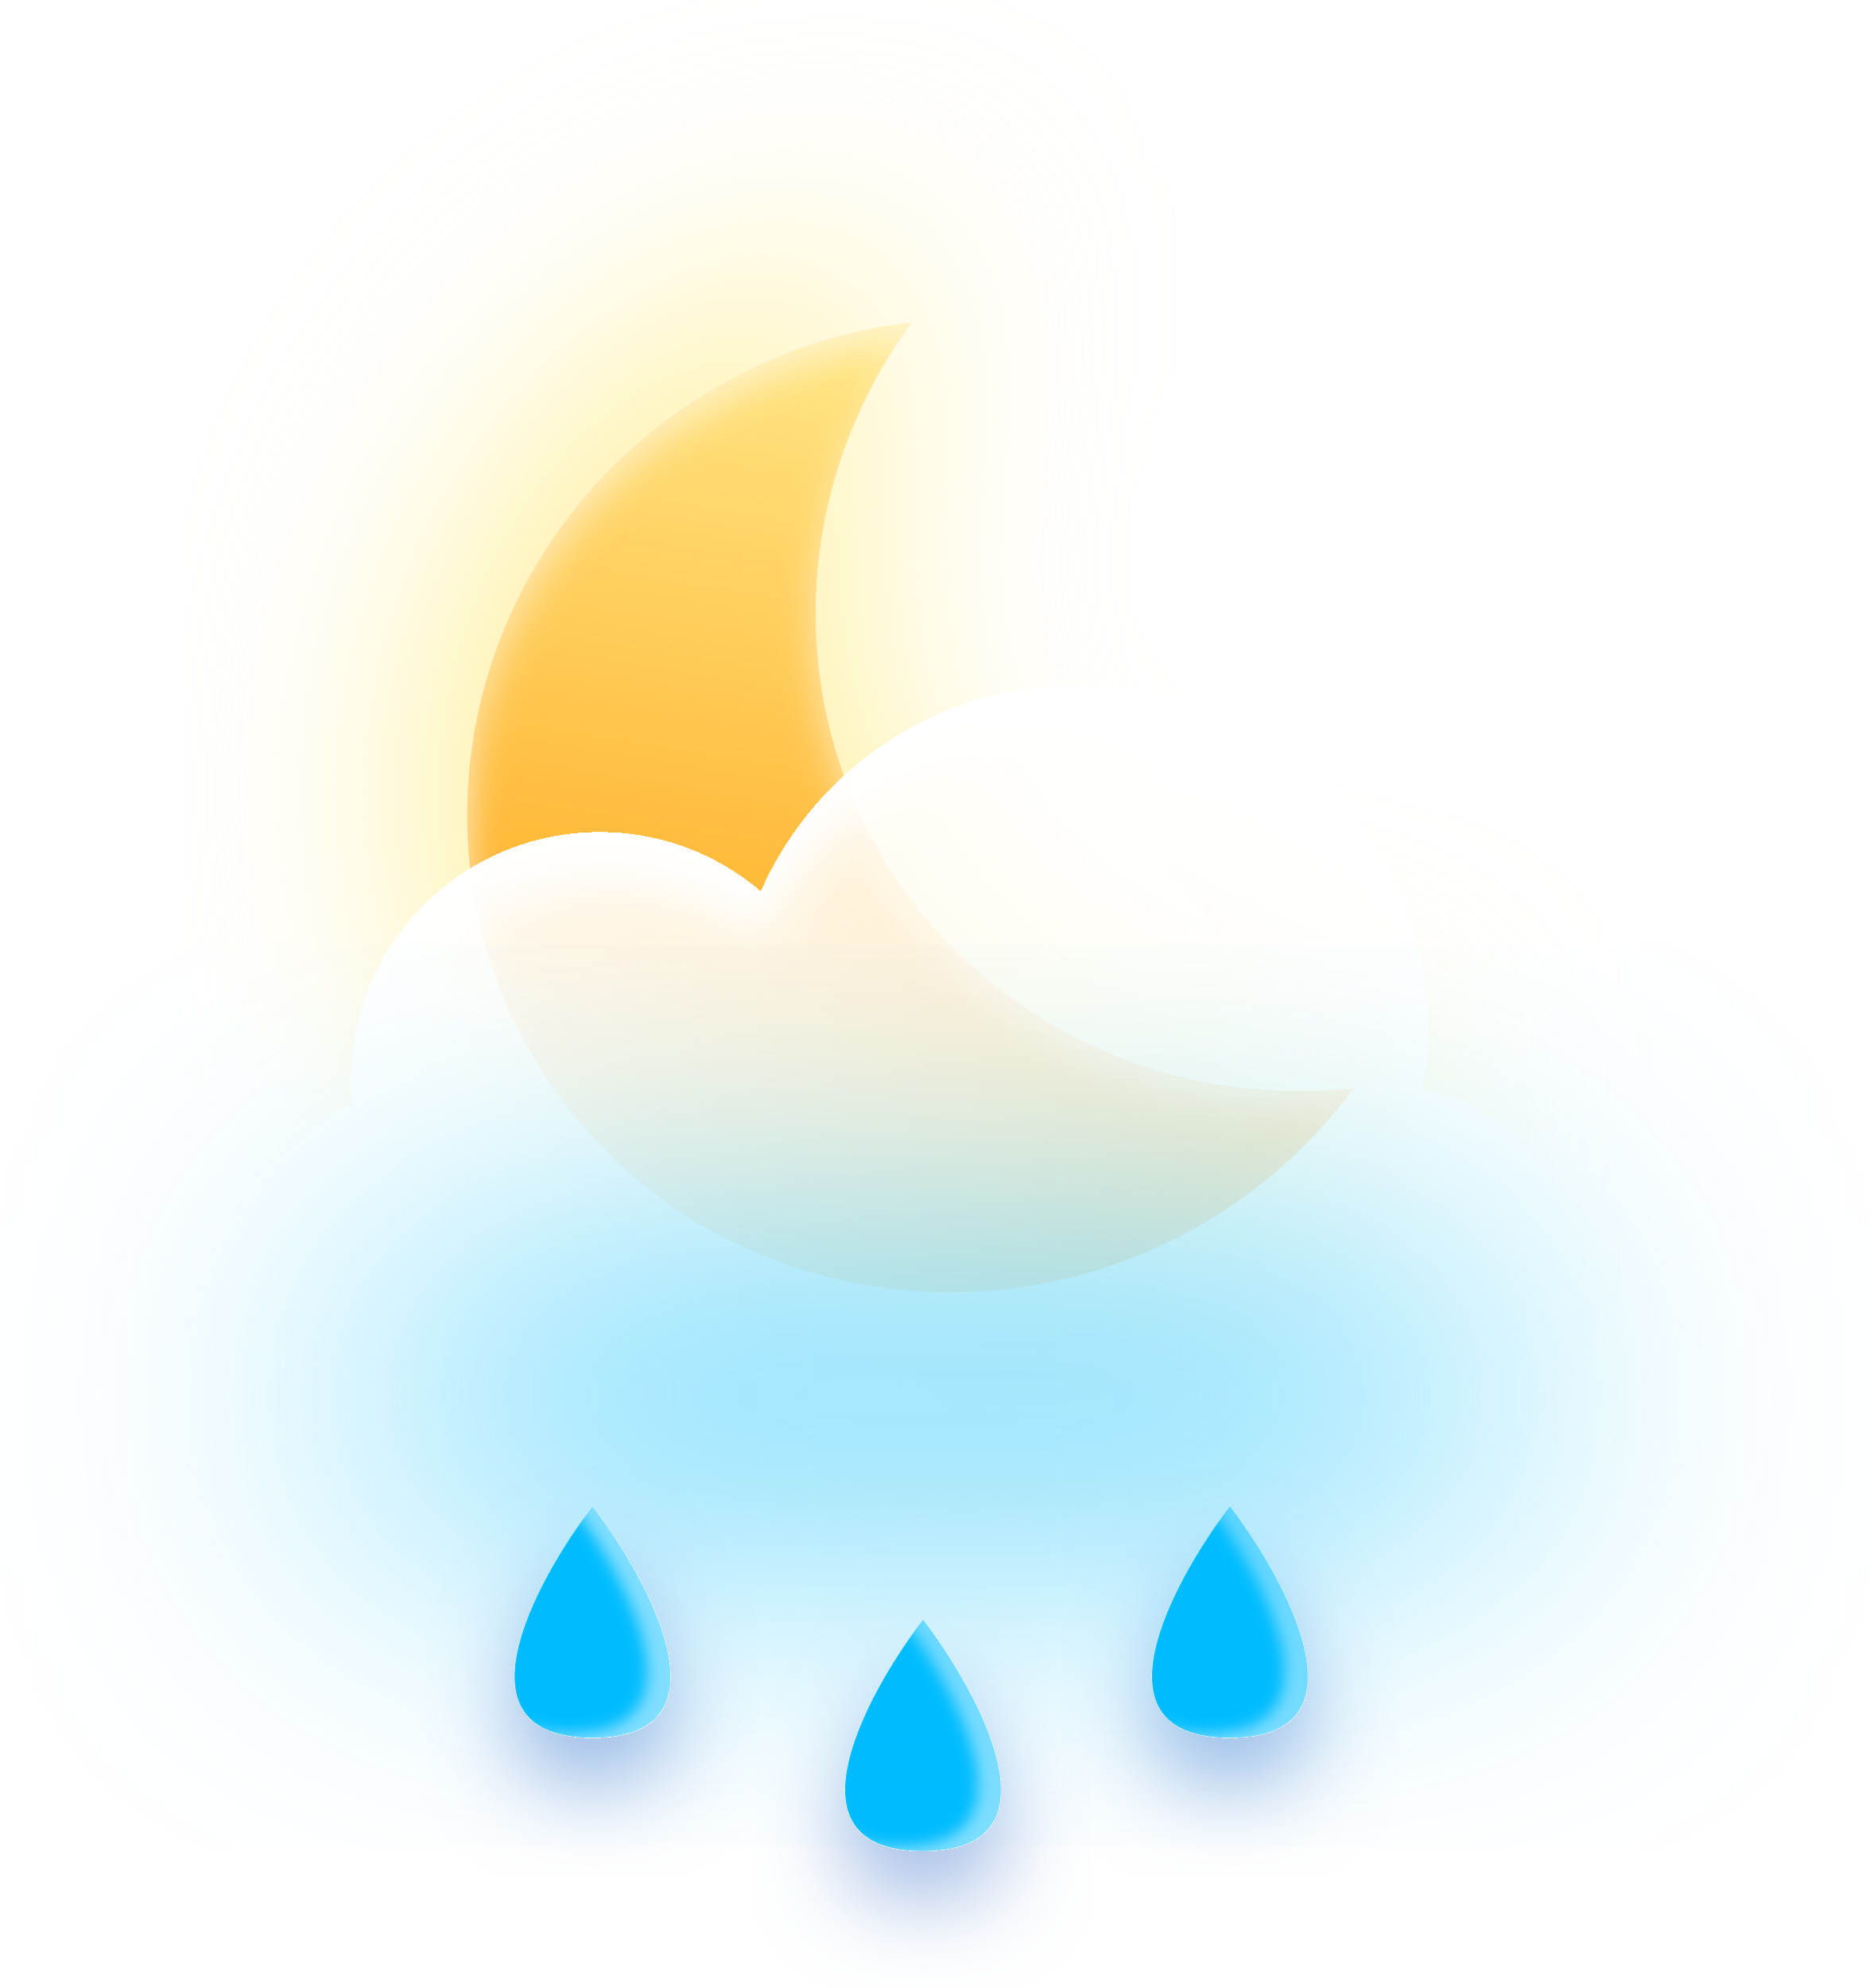
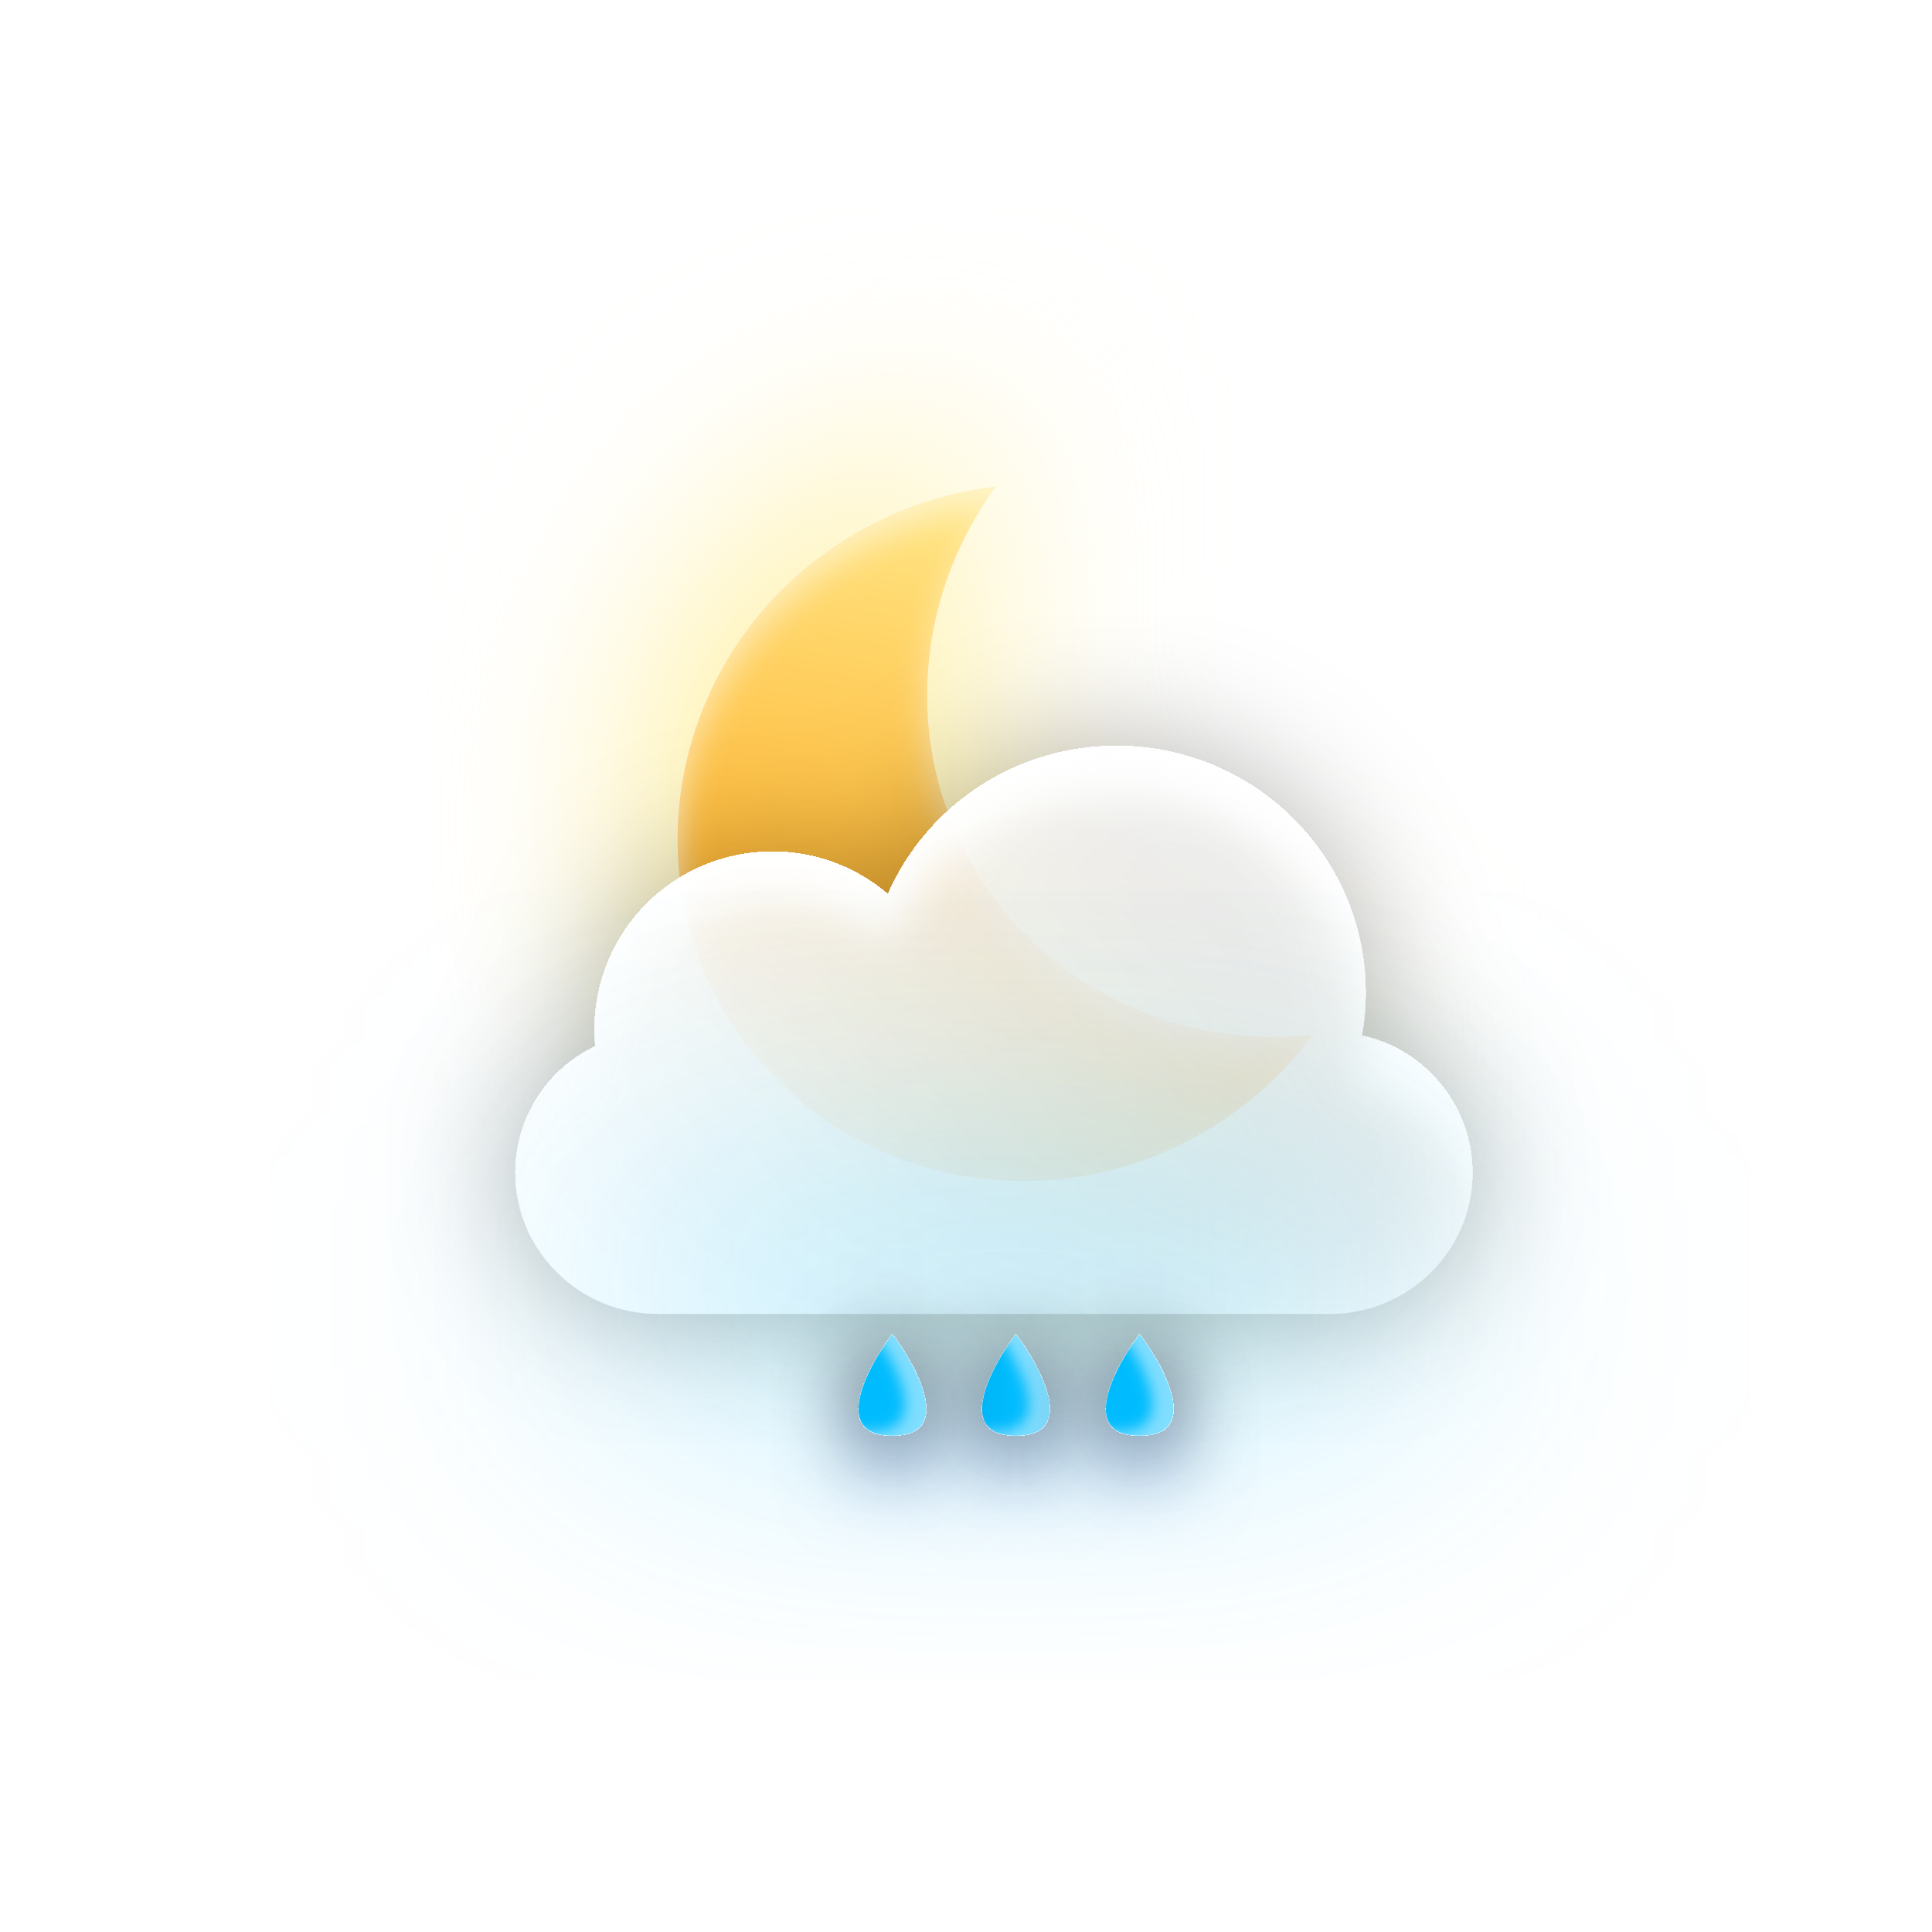
- <svg xmlns="http://www.w3.org/2000/svg" width="396" height="421" viewBox="0 0 396 421" fill="none">
-   <g filter="url(#filter0_f_103_21)">
-     <path d="M195.578 53.409C169.665 88.592 165.172 136.607 188.031 176.2C210.89 215.793 254.719 235.91 298.145 231.06C288.912 243.597 276.958 254.504 262.554 262.82C207.725 294.476 138.143 276.605 107.138 222.904C76.134 169.203 95.448 100.007 150.277 68.352C164.682 60.035 180.104 55.137 195.578 53.409Z" fill="#FFEE94" />
+ <svg xmlns="http://www.w3.org/2000/svg" width="450" height="450" viewBox="0 0 450 450" fill="none">
+   <g filter="url(#filter0_f_139_61)">
+     <path d="M233.925 101.622C213.515 129.327 209.976 167.138 227.98 198.317C245.984 229.495 280.505 245.336 314.708 241.517C307.436 251.389 298.021 259.978 286.676 266.527C243.491 291.455 188.687 277.382 164.267 235.094C139.848 192.806 155.06 138.317 198.244 113.389C209.59 106.84 221.737 102.983 233.925 101.622Z" fill="#FFEE94" />
  </g>
-   <g filter="url(#filter1_i_103_21)">
-     <path d="M193.162 68.235C169.508 100.351 165.406 144.181 186.273 180.323C207.139 216.465 247.148 234.828 286.789 230.401C278.36 241.844 267.448 251.801 254.3 259.393C204.25 288.289 140.733 271.975 112.431 222.955C84.129 173.935 101.76 110.771 151.81 81.875C164.959 74.284 179.037 69.812 193.162 68.235Z" fill="url(#paint0_linear_103_21)" />
+   <g filter="url(#filter1_i_139_61)">
+     <path d="M232.021 113.297C213.391 138.588 210.16 173.102 226.595 201.563C243.03 230.024 274.542 244.484 305.763 240.998C299.125 250.01 290.531 257.85 280.174 263.828C240.754 286.583 190.727 273.737 168.436 235.135C146.145 196.533 160.031 146.793 199.452 124.038C209.808 118.06 220.896 114.539 232.021 113.297Z" fill="url(#paint0_linear_139_61)" />
  </g>
-   <g filter="url(#filter3_i_103_21)">
-     <path d="M301.326 230.629C302.049 226.524 302.426 222.302 302.426 217.993C302.426 177.68 269.441 145 228.752 145C198.503 145 172.512 163.061 161.166 188.893C151.974 181.03 140.047 176.283 127.012 176.283C97.949 176.283 74.388 199.885 74.388 229C74.388 230.621 74.462 232.225 74.605 233.809C60.626 240.593 51 254.828 51 271.29C51 294.326 69.849 313 93.099 313H291.901C315.152 313 334 294.326 334 271.29C334 251.464 320.039 234.869 301.326 230.629Z" fill="url(#paint1_linear_103_21)" />
+   <g filter="url(#filter3_di_139_61)">
+     <path d="M317.213 241.177C317.783 237.945 318.079 234.621 318.079 231.227C318.079 199.482 292.1 173.747 260.053 173.747C236.228 173.747 215.757 187.97 206.821 208.311C199.581 202.12 190.187 198.381 179.921 198.381C157.03 198.381 138.473 216.968 138.473 239.895C138.473 241.171 138.531 242.435 138.643 243.682C127.633 249.024 120.052 260.233 120.052 273.197C120.052 291.337 134.897 306.042 153.21 306.042H309.79C328.103 306.042 342.948 291.337 342.948 273.197C342.948 257.585 331.952 244.516 317.213 241.177Z" fill="url(#paint1_linear_139_61)" />
  </g>
-   <g filter="url(#filter4_di_103_21)">
-     <path d="M195.5 343C183.049 359.333 165.617 392 195.5 392C225.383 392 207.951 359.333 195.5 343Z" fill="#00BCFF" />
+   <g filter="url(#filter4_f_139_61)">
+     <rect x="140.53" y="285.568" width="189.029" height="27.561" rx="13.781" fill="#00BCFF" fill-opacity="0.6" />
  </g>
-   <g filter="url(#filter5_di_103_21)">
-     <path d="M260.5 319C248.049 335.333 230.617 368 260.5 368C290.383 368 272.951 335.333 260.5 319Z" fill="#00BCFF" />
+   <g filter="url(#filter5_ddi_139_61)">
+     <path d="M236.619 310.776C230.676 318.651 222.355 334.4 236.619 334.4C250.884 334.4 242.563 318.651 236.619 310.776Z" fill="#00BCFF" />
  </g>
-   <g filter="url(#filter6_f_103_21)">
-     <rect x="78" y="278" width="240" height="35" rx="17.5" fill="#00BCFF" />
+   <g filter="url(#filter6_ddi_139_61)">
+     <path d="M207.849 310.776C201.905 318.651 193.584 334.4 207.849 334.4C222.114 334.4 213.793 318.651 207.849 310.776Z" fill="#00BCFF" />
  </g>
-   <g filter="url(#filter7_di_103_21)">
-     <path d="M125.5 319C113.049 335.333 95.617 368 125.5 368C155.383 368 137.951 335.333 125.5 319Z" fill="#00BCFF" />
+   <g filter="url(#filter7_ddi_139_61)">
+     <path d="M265.452 310.776C259.508 318.651 251.187 334.4 265.452 334.4C279.716 334.4 271.395 318.651 265.452 310.776Z" fill="#00BCFF" />
  </g>
  <defs>
-     <filter id="filter0_f_103_21" x="39.345" y="0.409" width="311.8" height="331.066" filterUnits="userSpaceOnUse" color-interpolation-filters="sRGB">
+     <filter id="filter0_f_139_61" x="99.616" y="48.622" width="268.092" height="283.233" filterUnits="userSpaceOnUse" color-interpolation-filters="sRGB">
      <feFlood flood-opacity="0" result="BackgroundImageFix" />
      <feBlend mode="normal" in="SourceGraphic" in2="BackgroundImageFix" result="shape" />
-       <feGaussianBlur stdDeviation="26.5" result="effect1_foregroundBlur_103_21" />
+       <feGaussianBlur stdDeviation="26.5" result="effect1_foregroundBlur_139_61" />
    </filter>
-     <filter id="filter1_i_103_21" x="98.928" y="68.235" width="187.861" height="209.448" filterUnits="userSpaceOnUse" color-interpolation-filters="sRGB">
+     <filter id="filter1_i_139_61" x="157.801" y="113.297" width="147.963" height="165.784" filterUnits="userSpaceOnUse" color-interpolation-filters="sRGB">
      <feFlood flood-opacity="0" result="BackgroundImageFix" />
      <feBlend mode="normal" in="SourceGraphic" in2="BackgroundImageFix" result="shape" />
      <feColorMatrix in="SourceAlpha" type="matrix" values="0 0 0 0 0 0 0 0 0 0 0 0 0 0 0 0 0 0 127 0" result="hardAlpha" />
      <feOffset dy="4" />
      <feGaussianBlur stdDeviation="4" />
      <feComposite in2="hardAlpha" operator="arithmetic" k2="-1" k3="1" />
      <feColorMatrix type="matrix" values="0 0 0 0 1 0 0 0 0 1 0 0 0 0 1 0 0 0 0.55 0" />
-       <feBlend mode="normal" in2="shape" result="effect1_innerShadow_103_21" />
+       <feBlend mode="normal" in2="shape" result="effect1_innerShadow_139_61" />
    </filter>
-     <filter id="filter3_i_103_21" x="51" y="145" width="283" height="178" filterUnits="userSpaceOnUse" color-interpolation-filters="sRGB">
+     <filter id="filter3_di_139_61" x="90.052" y="143.747" width="282.896" height="192.295" filterUnits="userSpaceOnUse" color-interpolation-filters="sRGB">
      <feFlood flood-opacity="0" result="BackgroundImageFix" />
-       <feBlend mode="normal" in="SourceGraphic" in2="BackgroundImageFix" result="shape" />
+       <feColorMatrix in="SourceAlpha" type="matrix" values="0 0 0 0 0 0 0 0 0 0 0 0 0 0 0 0 0 0 127 0" result="hardAlpha" />
+       <feOffset />
+       <feGaussianBlur stdDeviation="15" />
+       <feColorMatrix type="matrix" values="0 0 0 0 0 0 0 0 0 0 0 0 0 0 0 0 0 0 0.3 0" />
+       <feBlend mode="normal" in2="BackgroundImageFix" result="effect1_dropShadow_139_61" />
+       <feBlend mode="normal" in="SourceGraphic" in2="effect1_dropShadow_139_61" result="shape" />
      <feColorMatrix in="SourceAlpha" type="matrix" values="0 0 0 0 0 0 0 0 0 0 0 0 0 0 0 0 0 0 127 0" result="hardAlpha" />
      <feOffset dy="11" />
      <feGaussianBlur stdDeviation="5" />
      <feComposite in2="hardAlpha" operator="arithmetic" k2="-1" k3="1" />
      <feColorMatrix type="matrix" values="0 0 0 0 1 0 0 0 0 1 0 0 0 0 1 0 0 0 1 0" />
-       <feBlend mode="normal" in2="shape" result="effect1_innerShadow_103_21" />
+       <feBlend mode="normal" in2="shape" result="effect2_innerShadow_139_61" />
    </filter>
-     <filter id="filter4_di_103_21" x="160" y="334" width="71" height="87" filterUnits="userSpaceOnUse" color-interpolation-filters="sRGB">
+     <filter id="filter4_f_139_61" x="62.53" y="207.568" width="345.029" height="183.562" filterUnits="userSpaceOnUse" color-interpolation-filters="sRGB">
+       <feFlood flood-opacity="0" result="BackgroundImageFix" />
+       <feBlend mode="normal" in="SourceGraphic" in2="BackgroundImageFix" result="shape" />
+       <feGaussianBlur stdDeviation="39" result="effect1_foregroundBlur_139_61" />
+     </filter>
+     <filter id="filter5_ddi_139_61" x="208.743" y="290.776" width="55.752" height="72.624" filterUnits="userSpaceOnUse" color-interpolation-filters="sRGB">
      <feFlood flood-opacity="0" result="BackgroundImageFix" />
      <feColorMatrix in="SourceAlpha" type="matrix" values="0 0 0 0 0 0 0 0 0 0 0 0 0 0 0 0 0 0 127 0" result="hardAlpha" />
      <feOffset dy="10" />
      <feGaussianBlur stdDeviation="9.5" />
      <feComposite in2="hardAlpha" operator="out" />
      <feColorMatrix type="matrix" values="0 0 0 0 0.239 0 0 0 0 0.452 0 0 0 0 0.794 0 0 0 0.5 0" />
-       <feBlend mode="normal" in2="BackgroundImageFix" result="effect1_dropShadow_103_21" />
-       <feBlend mode="normal" in="SourceGraphic" in2="effect1_dropShadow_103_21" result="shape" />
+       <feBlend mode="normal" in2="BackgroundImageFix" result="effect1_dropShadow_139_61" />
+       <feColorMatrix in="SourceAlpha" type="matrix" values="0 0 0 0 0 0 0 0 0 0 0 0 0 0 0 0 0 0 127 0" result="hardAlpha" />
+       <feOffset />
+       <feGaussianBlur stdDeviation="10" />
+       <feComposite in2="hardAlpha" operator="out" />
+       <feColorMatrix type="matrix" values="0 0 0 0 0 0 0 0 0 0 0 0 0 0 0 0 0 0 0.7 0" />
+       <feBlend mode="normal" in2="effect1_dropShadow_139_61" result="effect2_dropShadow_139_61" />
+       <feBlend mode="normal" in="SourceGraphic" in2="effect2_dropShadow_139_61" result="shape" />
      <feColorMatrix in="SourceAlpha" type="matrix" values="0 0 0 0 0 0 0 0 0 0 0 0 0 0 0 0 0 0 127 0" result="hardAlpha" />
      <feOffset dx="-5" dy="-1" />
      <feGaussianBlur stdDeviation="1.5" />
      <feComposite in2="hardAlpha" operator="arithmetic" k2="-1" k3="1" />
      <feColorMatrix type="matrix" values="0 0 0 0 1 0 0 0 0 1 0 0 0 0 1 0 0 0 0.5 0" />
-       <feBlend mode="normal" in2="shape" result="effect2_innerShadow_103_21" />
+       <feBlend mode="normal" in2="shape" result="effect3_innerShadow_139_61" />
    </filter>
-     <filter id="filter5_di_103_21" x="225" y="310" width="71" height="87" filterUnits="userSpaceOnUse" color-interpolation-filters="sRGB">
+     <filter id="filter6_ddi_139_61" x="179.973" y="290.776" width="55.752" height="72.624" filterUnits="userSpaceOnUse" color-interpolation-filters="sRGB">
      <feFlood flood-opacity="0" result="BackgroundImageFix" />
      <feColorMatrix in="SourceAlpha" type="matrix" values="0 0 0 0 0 0 0 0 0 0 0 0 0 0 0 0 0 0 127 0" result="hardAlpha" />
      <feOffset dy="10" />
      <feGaussianBlur stdDeviation="9.5" />
      <feComposite in2="hardAlpha" operator="out" />
      <feColorMatrix type="matrix" values="0 0 0 0 0.239 0 0 0 0 0.452 0 0 0 0 0.794 0 0 0 0.5 0" />
-       <feBlend mode="normal" in2="BackgroundImageFix" result="effect1_dropShadow_103_21" />
-       <feBlend mode="normal" in="SourceGraphic" in2="effect1_dropShadow_103_21" result="shape" />
+       <feBlend mode="normal" in2="BackgroundImageFix" result="effect1_dropShadow_139_61" />
+       <feColorMatrix in="SourceAlpha" type="matrix" values="0 0 0 0 0 0 0 0 0 0 0 0 0 0 0 0 0 0 127 0" result="hardAlpha" />
+       <feOffset />
+       <feGaussianBlur stdDeviation="10" />
+       <feComposite in2="hardAlpha" operator="out" />
+       <feColorMatrix type="matrix" values="0 0 0 0 0 0 0 0 0 0 0 0 0 0 0 0 0 0 0.7 0" />
+       <feBlend mode="normal" in2="effect1_dropShadow_139_61" result="effect2_dropShadow_139_61" />
+       <feBlend mode="normal" in="SourceGraphic" in2="effect2_dropShadow_139_61" result="shape" />
      <feColorMatrix in="SourceAlpha" type="matrix" values="0 0 0 0 0 0 0 0 0 0 0 0 0 0 0 0 0 0 127 0" result="hardAlpha" />
      <feOffset dx="-5" dy="-1" />
      <feGaussianBlur stdDeviation="1.5" />
      <feComposite in2="hardAlpha" operator="arithmetic" k2="-1" k3="1" />
      <feColorMatrix type="matrix" values="0 0 0 0 1 0 0 0 0 1 0 0 0 0 1 0 0 0 0.5 0" />
-       <feBlend mode="normal" in2="shape" result="effect2_innerShadow_103_21" />
+       <feBlend mode="normal" in2="shape" result="effect3_innerShadow_139_61" />
    </filter>
-     <filter id="filter6_f_103_21" x="0" y="200" width="396" height="191" filterUnits="userSpaceOnUse" color-interpolation-filters="sRGB">
-       <feFlood flood-opacity="0" result="BackgroundImageFix" />
-       <feBlend mode="normal" in="SourceGraphic" in2="BackgroundImageFix" result="shape" />
-       <feGaussianBlur stdDeviation="39" result="effect1_foregroundBlur_103_21" />
-     </filter>
-     <filter id="filter7_di_103_21" x="90" y="310" width="71" height="87" filterUnits="userSpaceOnUse" color-interpolation-filters="sRGB">
+     <filter id="filter7_ddi_139_61" x="237.576" y="290.776" width="55.752" height="72.624" filterUnits="userSpaceOnUse" color-interpolation-filters="sRGB">
      <feFlood flood-opacity="0" result="BackgroundImageFix" />
      <feColorMatrix in="SourceAlpha" type="matrix" values="0 0 0 0 0 0 0 0 0 0 0 0 0 0 0 0 0 0 127 0" result="hardAlpha" />
      <feOffset dy="10" />
      <feGaussianBlur stdDeviation="9.5" />
      <feComposite in2="hardAlpha" operator="out" />
      <feColorMatrix type="matrix" values="0 0 0 0 0.239 0 0 0 0 0.452 0 0 0 0 0.794 0 0 0 0.5 0" />
-       <feBlend mode="normal" in2="BackgroundImageFix" result="effect1_dropShadow_103_21" />
-       <feBlend mode="normal" in="SourceGraphic" in2="effect1_dropShadow_103_21" result="shape" />
+       <feBlend mode="normal" in2="BackgroundImageFix" result="effect1_dropShadow_139_61" />
+       <feColorMatrix in="SourceAlpha" type="matrix" values="0 0 0 0 0 0 0 0 0 0 0 0 0 0 0 0 0 0 127 0" result="hardAlpha" />
+       <feOffset />
+       <feGaussianBlur stdDeviation="10" />
+       <feComposite in2="hardAlpha" operator="out" />
+       <feColorMatrix type="matrix" values="0 0 0 0 0 0 0 0 0 0 0 0 0 0 0 0 0 0 0.7 0" />
+       <feBlend mode="normal" in2="effect1_dropShadow_139_61" result="effect2_dropShadow_139_61" />
+       <feBlend mode="normal" in="SourceGraphic" in2="effect2_dropShadow_139_61" result="shape" />
      <feColorMatrix in="SourceAlpha" type="matrix" values="0 0 0 0 0 0 0 0 0 0 0 0 0 0 0 0 0 0 127 0" result="hardAlpha" />
      <feOffset dx="-5" dy="-1" />
      <feGaussianBlur stdDeviation="1.5" />
      <feComposite in2="hardAlpha" operator="arithmetic" k2="-1" k3="1" />
      <feColorMatrix type="matrix" values="0 0 0 0 1 0 0 0 0 1 0 0 0 0 1 0 0 0 0.5 0" />
-       <feBlend mode="normal" in2="shape" result="effect2_innerShadow_103_21" />
+       <feBlend mode="normal" in2="shape" result="effect3_innerShadow_139_61" />
    </filter>
-     <linearGradient id="paint0_linear_103_21" x1="198.313" y1="51.203" x2="160.761" y2="278.582" gradientUnits="userSpaceOnUse">
+     <linearGradient id="paint0_linear_139_61" x1="236.078" y1="99.885" x2="206.512" y2="278.941" gradientUnits="userSpaceOnUse">
      <stop stop-color="#FFEE94" />
      <stop offset="1" stop-color="#FF9900" />
    </linearGradient>
-     <linearGradient id="paint1_linear_103_21" x1="69" y1="298" x2="354.5" y2="84.5" gradientUnits="userSpaceOnUse">
+     <linearGradient id="paint1_linear_139_61" x1="134.229" y1="294.23" x2="359.064" y2="126.065" gradientUnits="userSpaceOnUse">
      <stop stop-color="white" />
      <stop offset="1" stop-color="white" stop-opacity="0.58" />
    </linearGradient>
  </defs>
</svg>
